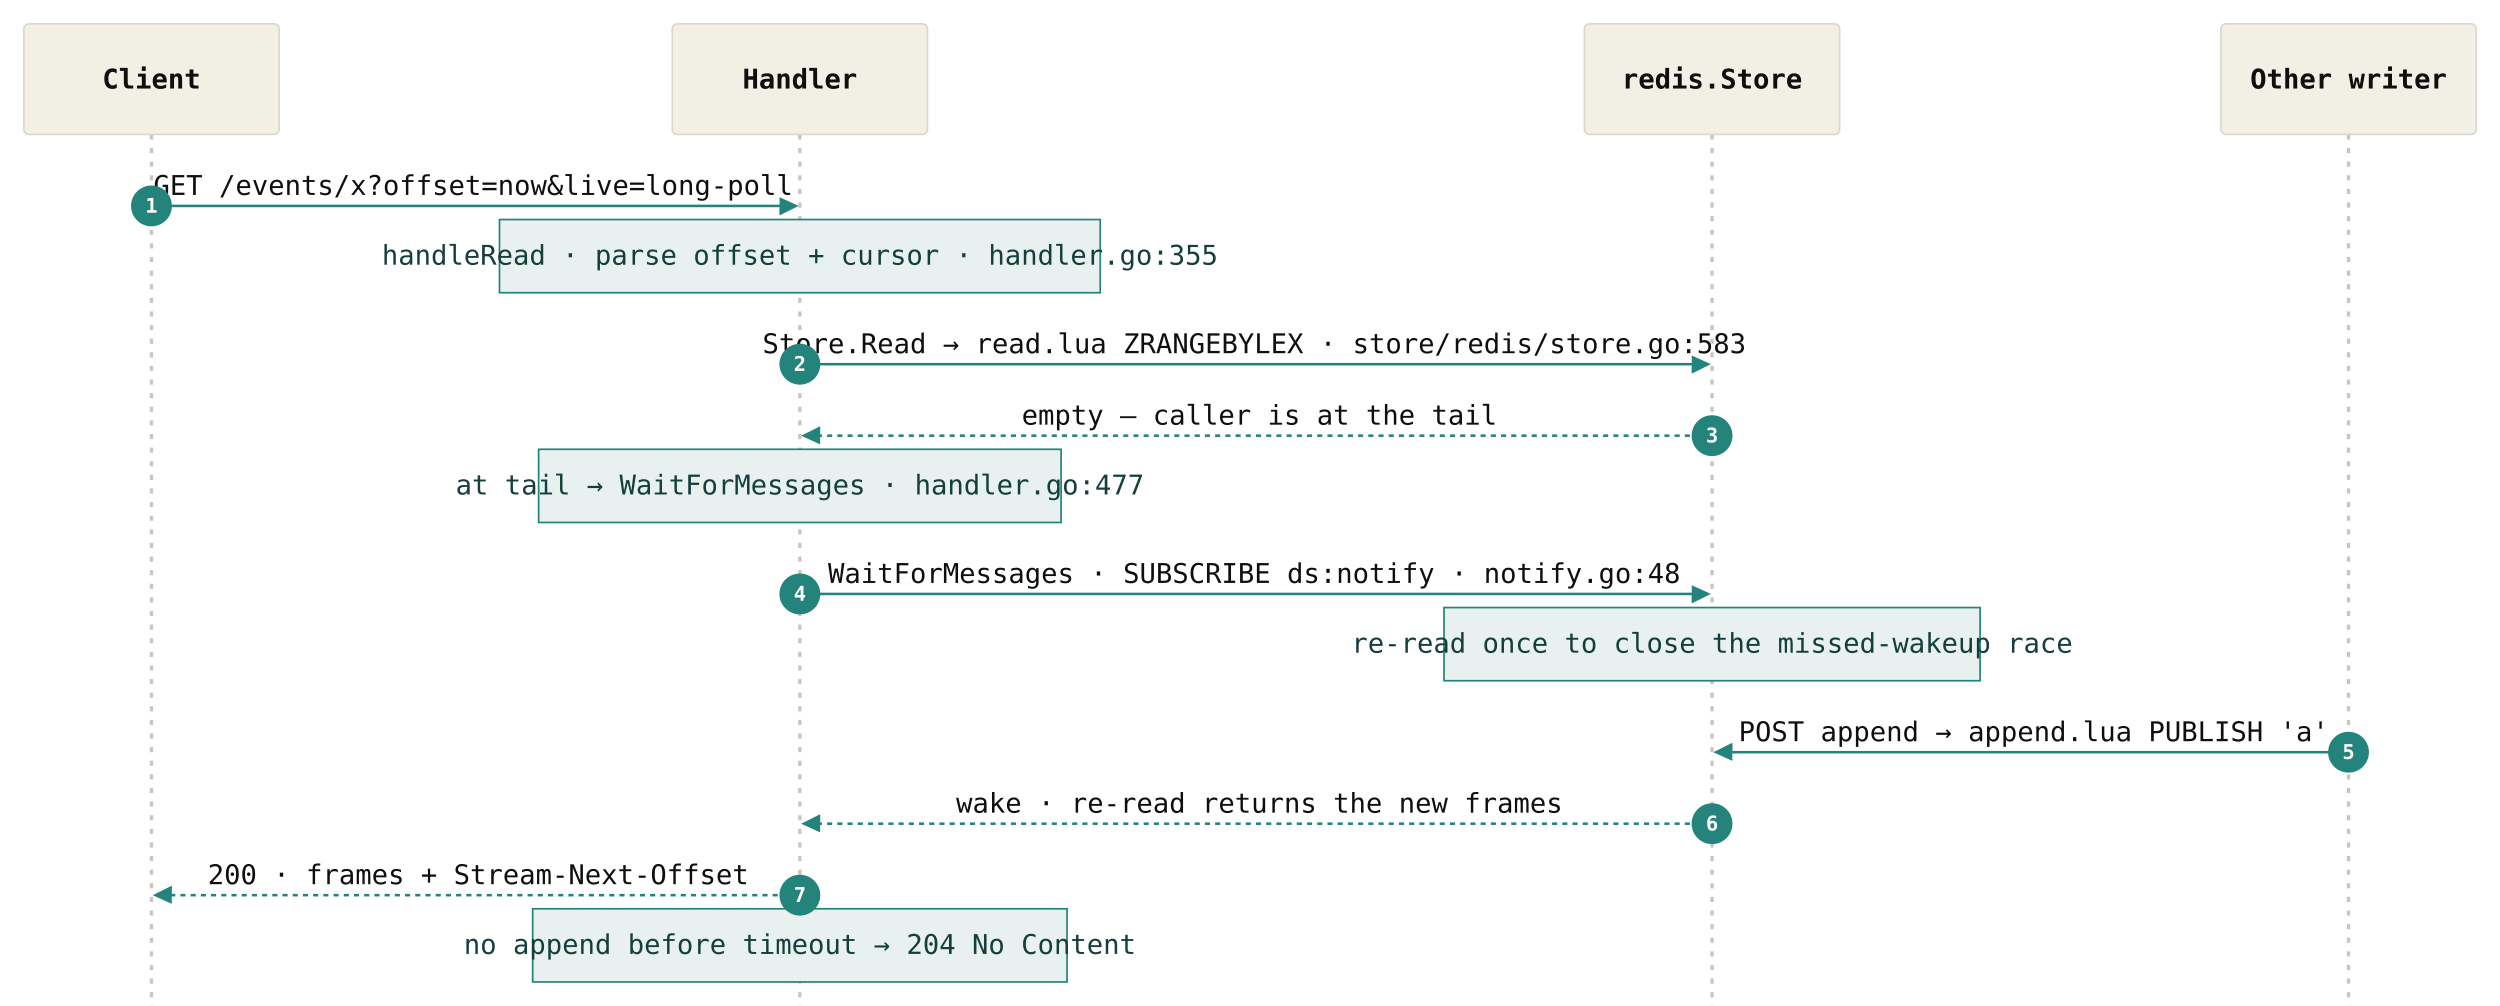
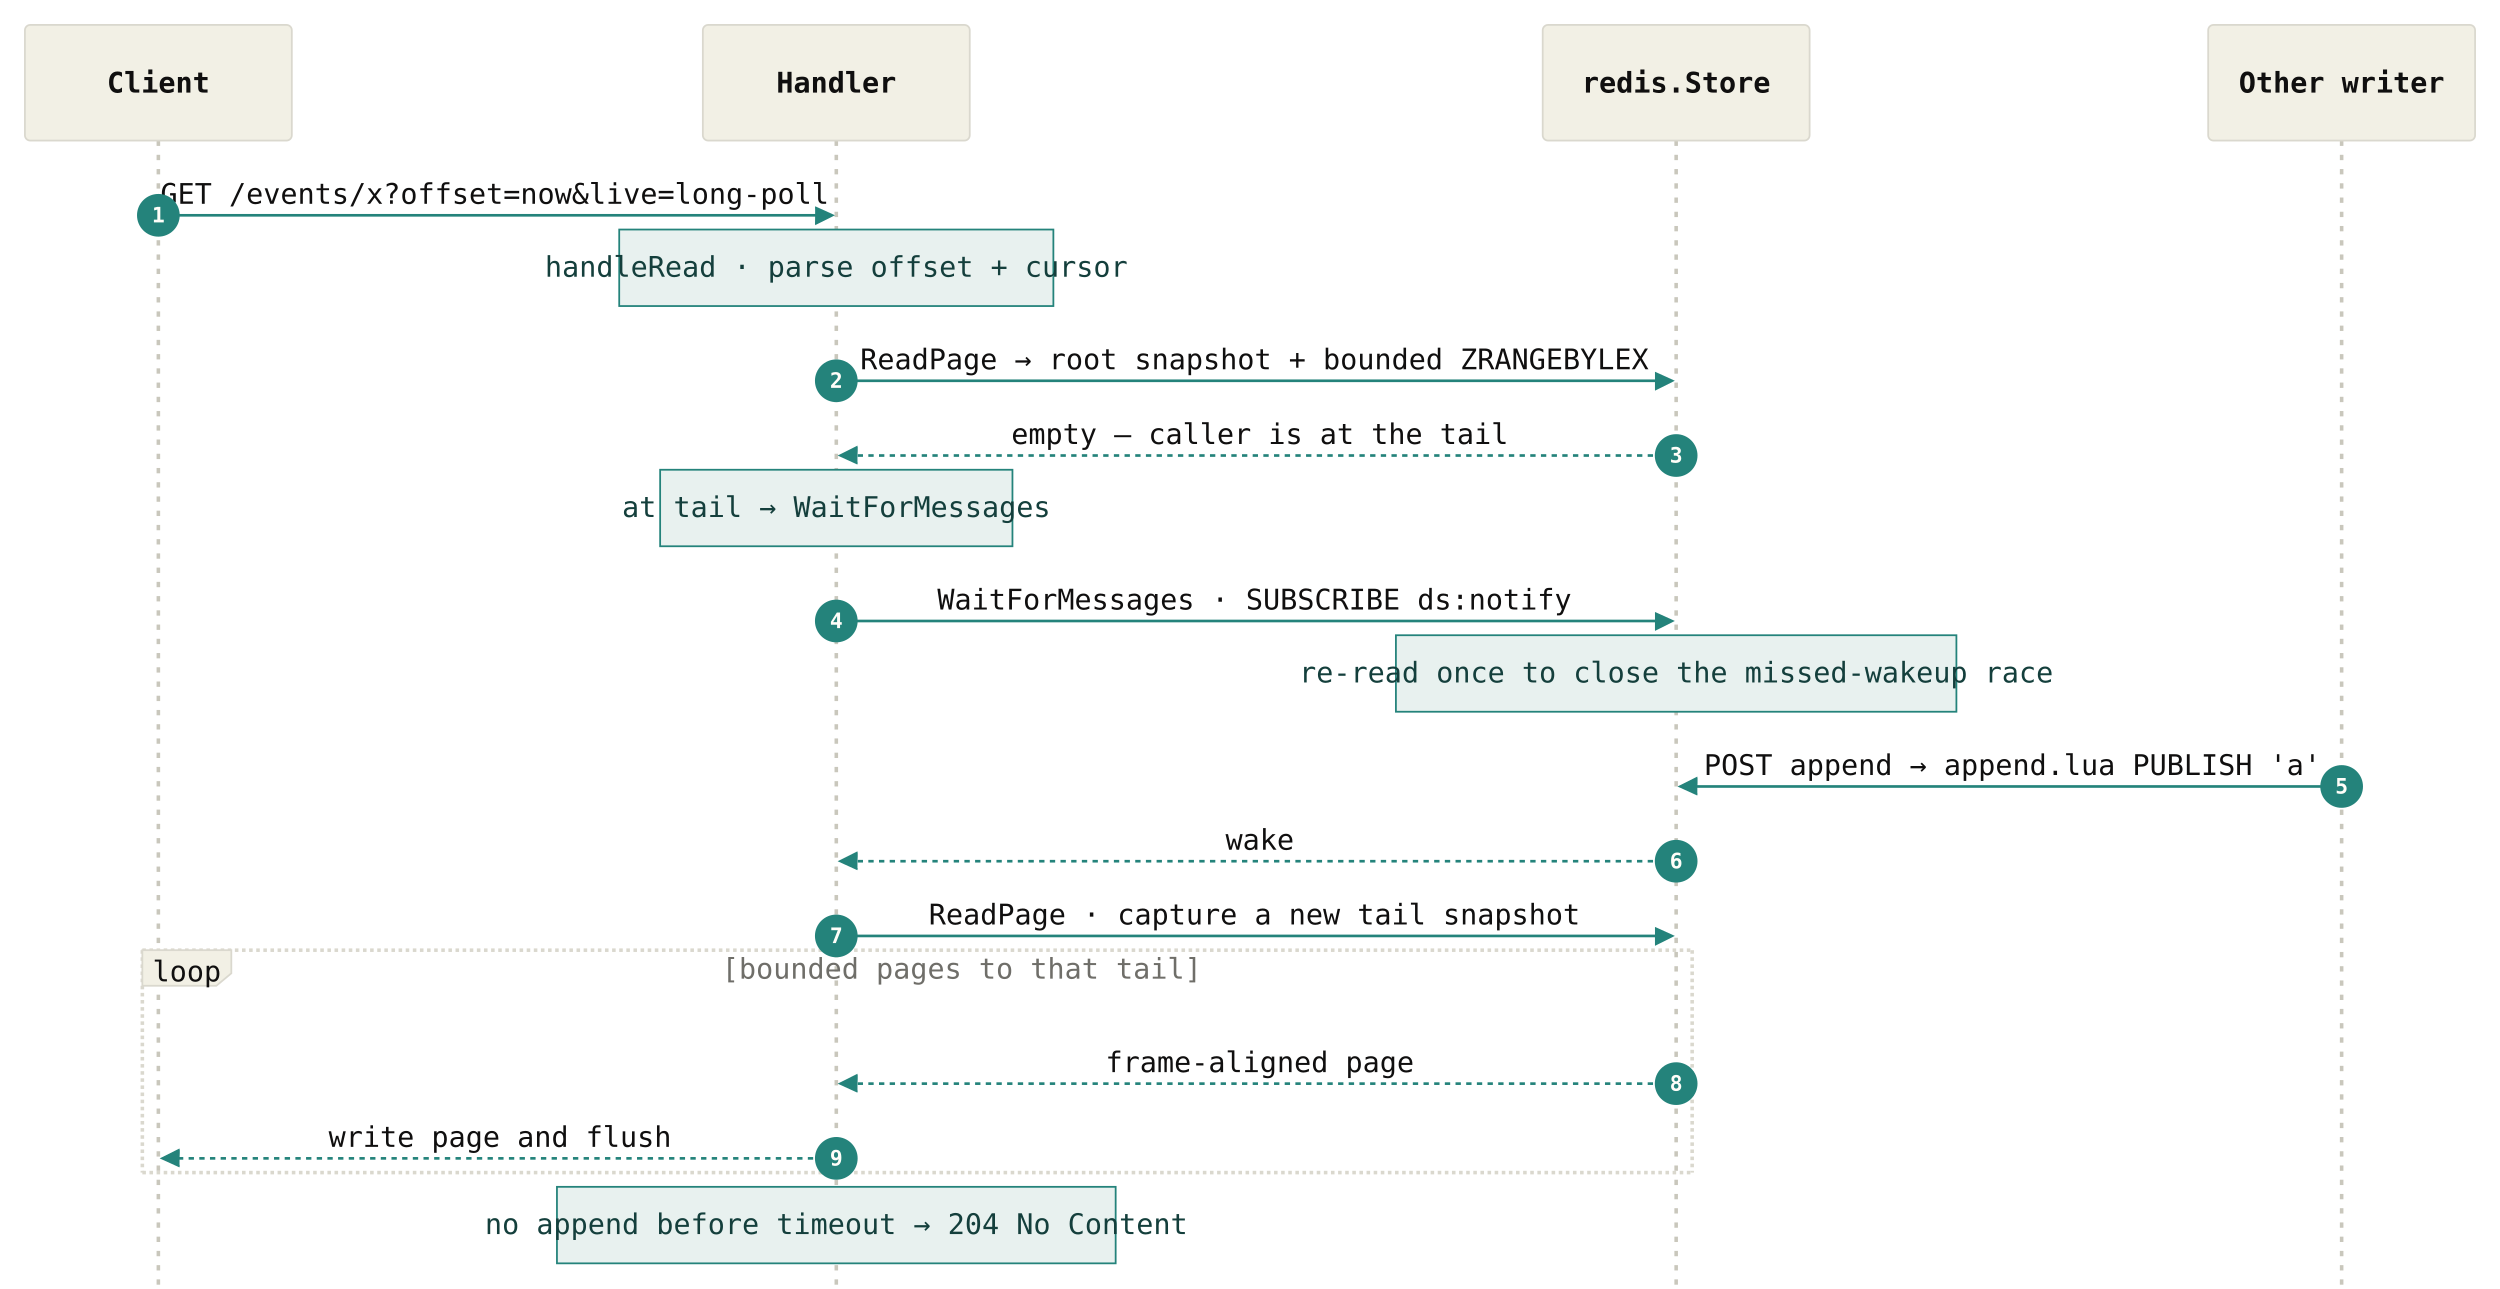
- <svg xmlns="http://www.w3.org/2000/svg" id="my-svg" width="100%" style="max-width: 1469px; background-color: transparent;" viewBox="-14 -14 1469 591" role="graphics-document document" aria-roledescription="sequence">
+ <svg xmlns="http://www.w3.org/2000/svg" id="my-svg" width="100%" style="max-width: 1405px; background-color: transparent;" viewBox="-14 -14 1405 724" role="graphics-document document" aria-roledescription="sequence">
  <g>
-     <line id="actor3" x1="1366" y1="65" x2="1366" y2="2000" class="actor-line 200" stroke-width="0.5px" stroke="#999" name="P" data-et="life-line" data-id="P" />
+     <line id="actor3" x1="1302" y1="65" x2="1302" y2="2000" class="actor-line 200" stroke-width="0.5px" stroke="#999" name="P" data-et="life-line" data-id="P" />
    <g id="root-3" data-et="participant" data-type="participant" data-id="P">
-       <rect x="1291" y="0" fill="#eaeaea" stroke="#666" width="150" height="65" name="P" rx="3" ry="3" class="actor actor-top" />
-       <text x="1366" y="32.5" dominant-baseline="central" alignment-baseline="central" class="actor actor-box" style="text-anchor: middle; font-size: 16px; font-weight: 700;">
-         <tspan x="1366" dy="0">Other writer</tspan>
+       <rect x="1227" y="0" fill="#eaeaea" stroke="#666" width="150" height="65" name="P" rx="3" ry="3" class="actor actor-top" />
+       <text x="1302" y="32.5" dominant-baseline="central" alignment-baseline="central" class="actor actor-box" style="text-anchor: middle; font-size: 16px; font-weight: 700;">
+         <tspan x="1302" dy="0">Other writer</tspan>
      </text>
    </g>
  </g>
  <g>
-     <line id="actor2" x1="992" y1="65" x2="992" y2="2000" class="actor-line 200" stroke-width="0.5px" stroke="#999" name="S" data-et="life-line" data-id="S" />
+     <line id="actor2" x1="928" y1="65" x2="928" y2="2000" class="actor-line 200" stroke-width="0.5px" stroke="#999" name="S" data-et="life-line" data-id="S" />
    <g id="root-2" data-et="participant" data-type="participant" data-id="S">
-       <rect x="917" y="0" fill="#eaeaea" stroke="#666" width="150" height="65" name="S" rx="3" ry="3" class="actor actor-top" />
-       <text x="992" y="32.5" dominant-baseline="central" alignment-baseline="central" class="actor actor-box" style="text-anchor: middle; font-size: 16px; font-weight: 700;">
-         <tspan x="992" dy="0">redis.Store</tspan>
+       <rect x="853" y="0" fill="#eaeaea" stroke="#666" width="150" height="65" name="S" rx="3" ry="3" class="actor actor-top" />
+       <text x="928" y="32.5" dominant-baseline="central" alignment-baseline="central" class="actor actor-box" style="text-anchor: middle; font-size: 16px; font-weight: 700;">
+         <tspan x="928" dy="0">redis.Store</tspan>
      </text>
    </g>
  </g>
  <g>
    <line id="actor1" x1="456" y1="65" x2="456" y2="2000" class="actor-line 200" stroke-width="0.5px" stroke="#999" name="H" data-et="life-line" data-id="H" />
    <g id="root-1" data-et="participant" data-type="participant" data-id="H">
      <rect x="381" y="0" fill="#eaeaea" stroke="#666" width="150" height="65" name="H" rx="3" ry="3" class="actor actor-top" />
      <text x="456" y="32.5" dominant-baseline="central" alignment-baseline="central" class="actor actor-box" style="text-anchor: middle; font-size: 16px; font-weight: 700;">
        <tspan x="456" dy="0">Handler</tspan>
      </text>
    </g>
  </g>
  <g>
    <line id="actor0" x1="75" y1="65" x2="75" y2="2000" class="actor-line 200" stroke-width="0.5px" stroke="#999" name="C" data-et="life-line" data-id="C" />
    <g id="root-0" data-et="participant" data-type="participant" data-id="C">
      <rect x="0" y="0" fill="#eaeaea" stroke="#666" width="150" height="65" name="C" rx="3" ry="3" class="actor actor-top" />
      <text x="75" y="32.5" dominant-baseline="central" alignment-baseline="central" class="actor actor-box" style="text-anchor: middle; font-size: 16px; font-weight: 700;">
        <tspan x="75" dy="0">Client</tspan>
      </text>
    </g>
  </g>
  <style>#my-svg{font-family:JetBrains Mono,ui-monospace,Menlo,monospace;font-size:13px;fill:#100F0F;}@keyframes edge-animation-frame{from{stroke-dashoffset:0;}}@keyframes dash{to{stroke-dashoffset:0;}}#my-svg .edge-animation-slow{stroke-dasharray:9,5!important;stroke-dashoffset:900;animation:dash 50s linear infinite;stroke-linecap:round;}#my-svg .edge-animation-fast{stroke-dasharray:9,5!important;stroke-dashoffset:900;animation:dash 20s linear infinite;stroke-linecap:round;}#my-svg .error-icon{fill:hsl(230.769, 33.333%, 97.353%);}#my-svg .error-text{fill:rgb(9, 8.308, 4.5);stroke:rgb(9, 8.308, 4.5);}#my-svg .edge-thickness-normal{stroke-width:1px;}#my-svg .edge-thickness-thick{stroke-width:3.5px;}#my-svg .edge-pattern-solid{stroke-dasharray:0;}#my-svg .edge-thickness-invisible{stroke-width:0;fill:none;}#my-svg .edge-pattern-dashed{stroke-dasharray:3;}#my-svg .edge-pattern-dotted{stroke-dasharray:2;}#my-svg .marker{fill:#24837B;stroke:#24837B;}#my-svg .marker.cross{stroke:#24837B;}#my-svg svg{font-family:JetBrains Mono,ui-monospace,Menlo,monospace;font-size:13px;}#my-svg p{margin:0;}#my-svg .actor{stroke:#DAD8CE;fill:#F2F0E5;stroke-width:1;}#my-svg rect.actor.outer-path[data-look="neo"]{filter:drop-shadow( 1px 2px 2px rgba(185,185,185,1));}#my-svg rect.note[data-look="neo"]{stroke:#24837B;fill:#E8F1EF;filter:drop-shadow( 1px 2px 2px rgba(185,185,185,1));}#my-svg text.actor&gt;tspan{fill:#100F0F;stroke:none;}#my-svg .actor-line{stroke:#C9C7BC;}#my-svg .innerArc{stroke-width:1.5;stroke-dasharray:none;}#my-svg .messageLine0{stroke-width:1.5;stroke-dasharray:none;stroke:#24837B;}#my-svg .messageLine1{stroke-width:1.5;stroke-dasharray:2,2;stroke:#24837B;}#my-svg [id$="-arrowhead"] path{fill:#24837B;stroke:#24837B;}#my-svg .sequenceNumber{fill:#FFFEF9;}#my-svg [id$="-sequencenumber"]{fill:#24837B;}#my-svg [id$="-crosshead"] path{fill:#24837B;stroke:#24837B;}#my-svg .messageText{fill:#100F0F;stroke:none;}#my-svg .labelBox{stroke:#DAD8CE;fill:#F2F0E5;filter:none;}#my-svg .labelText,#my-svg .labelText&gt;tspan{fill:#100F0F;stroke:none;}#my-svg .loopText,#my-svg .loopText&gt;tspan{fill:#6F6E69;stroke:none;}#my-svg .sectionTitle,#my-svg .sectionTitle&gt;tspan{fill:#6F6E69;stroke:none;}#my-svg .loopLine{stroke-width:2px;stroke-dasharray:2,2;stroke:#DAD8CE;fill:#DAD8CE;}#my-svg .note{stroke:#24837B;fill:#E8F1EF;}#my-svg .noteText,#my-svg .noteText&gt;tspan{fill:#143F3C;stroke:none;font-weight:normal;}#my-svg .activation0{fill:#E8F1EF;stroke:#24837B;}#my-svg .activation1{fill:#E8F1EF;stroke:#24837B;}#my-svg .activation2{fill:#E8F1EF;stroke:#24837B;}#my-svg .actorPopupMenu{position:absolute;}#my-svg .actorPopupMenuPanel{position:absolute;fill:#F2F0E5;box-shadow:0px 8px 16px 0px rgba(0,0,0,0.2);filter:drop-shadow(3px 5px 2px rgb(0 0 0 / 0.4));}#my-svg .actor-man circle,#my-svg line{fill:#F2F0E5;stroke-width:2px;}#my-svg g rect.rect{filter:drop-shadow( 1px 2px 2px rgba(185,185,185,1));stroke:#DAD8CE;}#my-svg .node .neo-node{stroke:#DAD8CE;}#my-svg [data-look="neo"].node rect,#my-svg [data-look="neo"].cluster rect,#my-svg [data-look="neo"].node polygon{stroke:url(#my-svg-gradient);filter:drop-shadow( 1px 2px 2px rgba(185,185,185,1));}#my-svg [data-look="neo"].node path{stroke:url(#my-svg-gradient);stroke-width:1px;}#my-svg [data-look="neo"].node .outer-path{filter:drop-shadow( 1px 2px 2px rgba(185,185,185,1));}#my-svg [data-look="neo"].node .neo-line path{stroke:#DAD8CE;filter:none;}#my-svg [data-look="neo"].node circle{stroke:url(#my-svg-gradient);filter:drop-shadow( 1px 2px 2px rgba(185,185,185,1));}#my-svg [data-look="neo"].node circle .state-start{fill:#000000;}#my-svg [data-look="neo"].icon-shape .icon{fill:url(#my-svg-gradient);filter:drop-shadow( 1px 2px 2px rgba(185,185,185,1));}#my-svg [data-look="neo"].icon-shape .icon-neo path{stroke:url(#my-svg-gradient);filter:drop-shadow( 1px 2px 2px rgba(185,185,185,1));}#my-svg :root{--mermaid-font-family:"trebuchet ms",verdana,arial,sans-serif;}</style>
  <g />
  <defs>
    <symbol id="my-svg-computer" width="24" height="24">
      <path transform="scale(.5)" d="M2 2v13h20v-13h-20zm18 11h-16v-9h16v9zm-10.228 6l.466-1h3.524l.467 1h-4.457zm14.228 3h-24l2-6h2.104l-1.33 4h18.45l-1.297-4h2.073l2 6zm-5-10h-14v-7h14v7z" />
    </symbol>
  </defs>
  <defs>
    <symbol id="my-svg-database" fill-rule="evenodd" clip-rule="evenodd">
      <path transform="scale(.5)" d="M12.258.001l.256.004.255.005.253.008.251.01.249.012.247.015.246.016.242.019.241.02.239.023.236.024.233.027.231.028.229.031.225.032.223.034.22.036.217.038.214.04.211.041.208.043.205.045.201.046.198.048.194.05.191.051.187.053.183.054.18.056.175.057.172.059.168.06.163.061.16.063.155.064.15.066.074.033.073.033.071.034.07.034.069.035.068.035.067.035.066.035.064.036.064.036.062.036.06.036.06.037.058.037.058.037.055.038.055.038.053.038.052.038.051.039.05.039.048.039.047.039.045.04.044.04.043.04.041.04.04.041.039.041.037.041.036.041.034.041.033.042.032.042.03.042.029.042.027.042.026.043.024.043.023.043.021.043.02.043.018.044.017.043.015.044.013.044.012.044.011.045.009.044.007.045.006.045.004.045.002.045.001.045v17l-.001.045-.002.045-.004.045-.006.045-.007.045-.009.044-.011.045-.012.044-.013.044-.015.044-.017.043-.018.044-.02.043-.021.043-.023.043-.024.043-.026.043-.027.042-.029.042-.03.042-.032.042-.033.042-.034.041-.036.041-.037.041-.039.041-.04.041-.041.04-.043.04-.044.04-.045.04-.047.039-.048.039-.05.039-.051.039-.052.038-.053.038-.055.038-.055.038-.058.037-.058.037-.06.037-.06.036-.062.036-.064.036-.064.036-.066.035-.067.035-.068.035-.069.035-.07.034-.071.034-.073.033-.074.033-.15.066-.155.064-.16.063-.163.061-.168.06-.172.059-.175.057-.18.056-.183.054-.187.053-.191.051-.194.05-.198.048-.201.046-.205.045-.208.043-.211.041-.214.04-.217.038-.22.036-.223.034-.225.032-.229.031-.231.028-.233.027-.236.024-.239.023-.241.02-.242.019-.246.016-.247.015-.249.012-.251.01-.253.008-.255.005-.256.004-.258.001-.258-.001-.256-.004-.255-.005-.253-.008-.251-.01-.249-.012-.247-.015-.245-.016-.243-.019-.241-.02-.238-.023-.236-.024-.234-.027-.231-.028-.228-.031-.226-.032-.223-.034-.22-.036-.217-.038-.214-.04-.211-.041-.208-.043-.204-.045-.201-.046-.198-.048-.195-.05-.19-.051-.187-.053-.184-.054-.179-.056-.176-.057-.172-.059-.167-.06-.164-.061-.159-.063-.155-.064-.151-.066-.074-.033-.072-.033-.072-.034-.07-.034-.069-.035-.068-.035-.067-.035-.066-.035-.064-.036-.063-.036-.062-.036-.061-.036-.06-.037-.058-.037-.057-.037-.056-.038-.055-.038-.053-.038-.052-.038-.051-.039-.049-.039-.049-.039-.046-.039-.046-.04-.044-.04-.043-.04-.041-.04-.04-.041-.039-.041-.037-.041-.036-.041-.034-.041-.033-.042-.032-.042-.03-.042-.029-.042-.027-.042-.026-.043-.024-.043-.023-.043-.021-.043-.02-.043-.018-.044-.017-.043-.015-.044-.013-.044-.012-.044-.011-.045-.009-.044-.007-.045-.006-.045-.004-.045-.002-.045-.001-.045v-17l.001-.045.002-.045.004-.045.006-.045.007-.045.009-.044.011-.045.012-.044.013-.044.015-.044.017-.043.018-.044.02-.043.021-.043.023-.043.024-.043.026-.043.027-.042.029-.042.03-.042.032-.042.033-.042.034-.041.036-.041.037-.041.039-.041.04-.041.041-.04.043-.04.044-.04.046-.04.046-.039.049-.039.049-.039.051-.039.052-.038.053-.038.055-.038.056-.038.057-.037.058-.037.06-.037.061-.036.062-.036.063-.036.064-.036.066-.035.067-.035.068-.035.069-.035.07-.034.072-.034.072-.033.074-.033.151-.066.155-.064.159-.063.164-.061.167-.06.172-.059.176-.057.179-.056.184-.054.187-.053.19-.051.195-.05.198-.048.201-.046.204-.045.208-.043.211-.041.214-.04.217-.038.22-.036.223-.034.226-.032.228-.031.231-.028.234-.027.236-.024.238-.023.241-.02.243-.019.245-.016.247-.015.249-.012.251-.01.253-.008.255-.005.256-.004.258-.001.258.001zm-9.258 20.499v.01l.001.021.003.021.004.022.005.021.006.022.007.022.009.023.01.022.011.023.012.023.013.023.015.023.016.024.017.023.018.024.019.024.021.024.022.025.023.024.024.025.052.049.056.05.061.051.066.051.07.051.075.051.079.052.084.052.088.052.092.052.097.052.102.051.105.052.11.052.114.051.119.051.123.051.127.05.131.05.135.05.139.048.144.049.147.047.152.047.155.047.16.045.163.045.167.043.171.043.176.041.178.041.183.039.187.039.19.037.194.035.197.035.202.033.204.031.209.03.212.029.216.027.219.025.222.024.226.021.23.02.233.018.236.016.24.015.243.012.246.01.249.008.253.005.256.004.259.001.26-.001.257-.004.254-.005.25-.008.247-.011.244-.012.241-.014.237-.016.233-.018.231-.021.226-.021.224-.024.22-.026.216-.027.212-.028.21-.031.205-.031.202-.034.198-.034.194-.036.191-.037.187-.039.183-.04.179-.04.175-.042.172-.043.168-.044.163-.045.16-.046.155-.046.152-.047.148-.048.143-.049.139-.049.136-.05.131-.05.126-.05.123-.051.118-.052.114-.051.11-.052.106-.052.101-.052.096-.052.092-.052.088-.053.083-.051.079-.052.074-.052.07-.051.065-.051.06-.051.056-.05.051-.05.023-.024.023-.025.021-.024.02-.024.019-.024.018-.024.017-.024.015-.023.014-.024.013-.023.012-.023.01-.023.01-.022.008-.022.006-.022.006-.022.004-.022.004-.021.001-.021.001-.021v-4.127l-.077.055-.08.053-.083.054-.085.053-.087.052-.09.052-.093.051-.095.05-.097.05-.1.049-.102.049-.105.048-.106.047-.109.047-.111.046-.114.045-.115.045-.118.044-.12.043-.122.042-.124.042-.126.041-.128.04-.13.04-.132.038-.134.038-.135.037-.138.037-.139.035-.142.035-.143.034-.144.033-.147.032-.148.031-.15.03-.151.03-.153.029-.154.027-.156.027-.158.026-.159.025-.161.024-.162.023-.163.022-.165.021-.166.02-.167.019-.169.018-.169.017-.171.016-.173.015-.173.014-.175.013-.175.012-.177.011-.178.01-.179.008-.179.008-.181.006-.182.005-.182.004-.184.003-.184.002h-.37l-.184-.002-.184-.003-.182-.004-.182-.005-.181-.006-.179-.008-.179-.008-.178-.01-.176-.011-.176-.012-.175-.013-.173-.014-.172-.015-.171-.016-.17-.017-.169-.018-.167-.019-.166-.02-.165-.021-.163-.022-.162-.023-.161-.024-.159-.025-.157-.026-.156-.027-.155-.027-.153-.029-.151-.03-.15-.03-.148-.031-.146-.032-.145-.033-.143-.034-.141-.035-.14-.035-.137-.037-.136-.037-.134-.038-.132-.038-.13-.04-.128-.04-.126-.041-.124-.042-.122-.042-.12-.044-.117-.043-.116-.045-.113-.045-.112-.046-.109-.047-.106-.047-.105-.048-.102-.049-.1-.049-.097-.05-.095-.05-.093-.052-.09-.051-.087-.052-.085-.053-.083-.054-.08-.054-.077-.054v4.127zm0-5.654v.011l.001.021.003.021.004.021.005.022.006.022.007.022.009.022.01.022.011.023.012.023.013.023.015.024.016.023.017.024.018.024.019.024.021.024.022.024.023.025.024.024.052.05.056.05.061.05.066.051.07.051.075.052.079.051.084.052.088.052.092.052.097.052.102.052.105.052.11.051.114.051.119.052.123.05.127.051.131.05.135.049.139.049.144.048.147.048.152.047.155.046.16.045.163.045.167.044.171.042.176.042.178.04.183.04.187.038.19.037.194.036.197.034.202.033.204.032.209.03.212.028.216.027.219.025.222.024.226.022.23.02.233.018.236.016.24.014.243.012.246.01.249.008.253.006.256.003.259.001.26-.001.257-.003.254-.006.25-.008.247-.01.244-.012.241-.015.237-.016.233-.018.231-.02.226-.022.224-.024.22-.025.216-.027.212-.029.21-.03.205-.032.202-.033.198-.035.194-.036.191-.037.187-.039.183-.039.179-.041.175-.042.172-.043.168-.044.163-.045.16-.045.155-.047.152-.047.148-.048.143-.048.139-.05.136-.049.131-.05.126-.051.123-.051.118-.051.114-.052.11-.052.106-.052.101-.052.096-.052.092-.052.088-.052.083-.052.079-.052.074-.051.07-.052.065-.051.06-.05.056-.051.051-.049.023-.025.023-.024.021-.025.02-.024.019-.024.018-.024.017-.024.015-.023.014-.023.013-.024.012-.022.01-.023.01-.023.008-.022.006-.022.006-.022.004-.021.004-.022.001-.021.001-.021v-4.139l-.077.054-.08.054-.083.054-.085.052-.087.053-.09.051-.093.051-.095.051-.097.05-.1.049-.102.049-.105.048-.106.047-.109.047-.111.046-.114.045-.115.044-.118.044-.12.044-.122.042-.124.042-.126.041-.128.04-.13.039-.132.039-.134.038-.135.037-.138.036-.139.036-.142.035-.143.033-.144.033-.147.033-.148.031-.15.03-.151.03-.153.028-.154.028-.156.027-.158.026-.159.025-.161.024-.162.023-.163.022-.165.021-.166.02-.167.019-.169.018-.169.017-.171.016-.173.015-.173.014-.175.013-.175.012-.177.011-.178.009-.179.009-.179.007-.181.007-.182.005-.182.004-.184.003-.184.002h-.37l-.184-.002-.184-.003-.182-.004-.182-.005-.181-.007-.179-.007-.179-.009-.178-.009-.176-.011-.176-.012-.175-.013-.173-.014-.172-.015-.171-.016-.17-.017-.169-.018-.167-.019-.166-.02-.165-.021-.163-.022-.162-.023-.161-.024-.159-.025-.157-.026-.156-.027-.155-.028-.153-.028-.151-.03-.15-.03-.148-.031-.146-.033-.145-.033-.143-.033-.141-.035-.14-.036-.137-.036-.136-.037-.134-.038-.132-.039-.13-.039-.128-.04-.126-.041-.124-.042-.122-.043-.12-.043-.117-.044-.116-.044-.113-.046-.112-.046-.109-.046-.106-.047-.105-.048-.102-.049-.1-.049-.097-.05-.095-.051-.093-.051-.09-.051-.087-.053-.085-.052-.083-.054-.08-.054-.077-.054v4.139zm0-5.666v.011l.001.02.003.022.004.021.005.022.006.021.007.022.009.023.01.022.011.023.012.023.013.023.015.023.016.024.017.024.018.023.019.024.021.025.022.024.023.024.024.025.052.05.056.05.061.05.066.051.07.051.075.052.079.051.084.052.088.052.092.052.097.052.102.052.105.051.11.052.114.051.119.051.123.051.127.05.131.05.135.05.139.049.144.048.147.048.152.047.155.046.16.045.163.045.167.043.171.043.176.042.178.04.183.04.187.038.19.037.194.036.197.034.202.033.204.032.209.03.212.028.216.027.219.025.222.024.226.021.23.02.233.018.236.017.24.014.243.012.246.01.249.008.253.006.256.003.259.001.26-.001.257-.003.254-.006.25-.008.247-.01.244-.013.241-.014.237-.016.233-.018.231-.02.226-.022.224-.024.22-.025.216-.027.212-.029.21-.03.205-.032.202-.033.198-.035.194-.036.191-.037.187-.039.183-.039.179-.041.175-.042.172-.043.168-.044.163-.045.16-.045.155-.047.152-.047.148-.048.143-.049.139-.049.136-.049.131-.051.126-.05.123-.051.118-.052.114-.051.11-.052.106-.052.101-.052.096-.052.092-.052.088-.052.083-.052.079-.052.074-.052.07-.051.065-.051.06-.051.056-.05.051-.049.023-.025.023-.025.021-.024.02-.024.019-.024.018-.024.017-.024.015-.023.014-.024.013-.023.012-.023.01-.022.01-.023.008-.022.006-.022.006-.022.004-.022.004-.021.001-.021.001-.021v-4.153l-.077.054-.08.054-.083.053-.085.053-.087.053-.09.051-.093.051-.095.051-.097.05-.1.049-.102.048-.105.048-.106.048-.109.046-.111.046-.114.046-.115.044-.118.044-.12.043-.122.043-.124.042-.126.041-.128.04-.13.039-.132.039-.134.038-.135.037-.138.036-.139.036-.142.034-.143.034-.144.033-.147.032-.148.032-.15.03-.151.03-.153.028-.154.028-.156.027-.158.026-.159.024-.161.024-.162.023-.163.023-.165.021-.166.02-.167.019-.169.018-.169.017-.171.016-.173.015-.173.014-.175.013-.175.012-.177.01-.178.01-.179.009-.179.007-.181.006-.182.006-.182.004-.184.003-.184.001-.185.001-.185-.001-.184-.001-.184-.003-.182-.004-.182-.006-.181-.006-.179-.007-.179-.009-.178-.01-.176-.01-.176-.012-.175-.013-.173-.014-.172-.015-.171-.016-.17-.017-.169-.018-.167-.019-.166-.02-.165-.021-.163-.023-.162-.023-.161-.024-.159-.024-.157-.026-.156-.027-.155-.028-.153-.028-.151-.03-.15-.03-.148-.032-.146-.032-.145-.033-.143-.034-.141-.034-.14-.036-.137-.036-.136-.037-.134-.038-.132-.039-.13-.039-.128-.041-.126-.041-.124-.041-.122-.043-.12-.043-.117-.044-.116-.044-.113-.046-.112-.046-.109-.046-.106-.048-.105-.048-.102-.048-.1-.05-.097-.049-.095-.051-.093-.051-.09-.052-.087-.052-.085-.053-.083-.053-.08-.054-.077-.054v4.153zm8.74-8.179l-.257.004-.254.005-.25.008-.247.011-.244.012-.241.014-.237.016-.233.018-.231.021-.226.022-.224.023-.22.026-.216.027-.212.028-.21.031-.205.032-.202.033-.198.034-.194.036-.191.038-.187.038-.183.04-.179.041-.175.042-.172.043-.168.043-.163.045-.16.046-.155.046-.152.048-.148.048-.143.048-.139.049-.136.05-.131.05-.126.051-.123.051-.118.051-.114.052-.11.052-.106.052-.101.052-.096.052-.092.052-.088.052-.083.052-.079.052-.074.051-.07.052-.065.051-.06.05-.056.05-.051.05-.023.025-.023.024-.021.024-.02.025-.019.024-.018.024-.017.023-.015.024-.014.023-.013.023-.012.023-.01.023-.01.022-.008.022-.006.023-.006.021-.004.022-.004.021-.001.021-.001.021.001.021.001.021.004.021.004.022.006.021.006.023.008.022.01.022.01.023.012.023.013.023.014.023.015.024.017.023.018.024.019.024.02.025.021.024.023.024.023.025.051.05.056.05.06.05.065.051.07.052.074.051.079.052.083.052.088.052.092.052.096.052.101.052.106.052.11.052.114.052.118.051.123.051.126.051.131.05.136.05.139.049.143.048.148.048.152.048.155.046.16.046.163.045.168.043.172.043.175.042.179.041.183.04.187.038.191.038.194.036.198.034.202.033.205.032.21.031.212.028.216.027.22.026.224.023.226.022.231.021.233.018.237.016.241.014.244.012.247.011.25.008.254.005.257.004.26.001.26-.001.257-.004.254-.005.25-.008.247-.011.244-.012.241-.014.237-.016.233-.018.231-.021.226-.022.224-.023.22-.026.216-.027.212-.028.21-.031.205-.032.202-.033.198-.034.194-.036.191-.038.187-.038.183-.04.179-.041.175-.042.172-.043.168-.043.163-.045.16-.046.155-.046.152-.048.148-.048.143-.048.139-.049.136-.05.131-.05.126-.051.123-.051.118-.051.114-.052.11-.052.106-.052.101-.052.096-.052.092-.052.088-.052.083-.052.079-.052.074-.051.07-.052.065-.051.06-.05.056-.05.051-.05.023-.025.023-.024.021-.024.02-.025.019-.024.018-.024.017-.023.015-.024.014-.023.013-.023.012-.023.01-.023.01-.022.008-.022.006-.023.006-.021.004-.022.004-.021.001-.021.001-.021-.001-.021-.001-.021-.004-.021-.004-.022-.006-.021-.006-.023-.008-.022-.01-.022-.01-.023-.012-.023-.013-.023-.014-.023-.015-.024-.017-.023-.018-.024-.019-.024-.02-.025-.021-.024-.023-.024-.023-.025-.051-.05-.056-.05-.06-.05-.065-.051-.07-.052-.074-.051-.079-.052-.083-.052-.088-.052-.092-.052-.096-.052-.101-.052-.106-.052-.11-.052-.114-.052-.118-.051-.123-.051-.126-.051-.131-.05-.136-.05-.139-.049-.143-.048-.148-.048-.152-.048-.155-.046-.16-.046-.163-.045-.168-.043-.172-.043-.175-.042-.179-.041-.183-.04-.187-.038-.191-.038-.194-.036-.198-.034-.202-.033-.205-.032-.21-.031-.212-.028-.216-.027-.22-.026-.224-.023-.226-.022-.231-.021-.233-.018-.237-.016-.241-.014-.244-.012-.247-.011-.25-.008-.254-.005-.257-.004-.26-.001-.26.001z" />
    </symbol>
  </defs>
  <defs>
    <symbol id="my-svg-clock" width="24" height="24">
      <path transform="scale(.5)" d="M12 2c5.514 0 10 4.486 10 10s-4.486 10-10 10-10-4.486-10-10 4.486-10 10-10zm0-2c-6.627 0-12 5.373-12 12s5.373 12 12 12 12-5.373 12-12-5.373-12-12-12zm5.848 12.459c.202.038.202.333.001.372-1.907.361-6.045 1.111-6.547 1.111-.719 0-1.301-.582-1.301-1.301 0-.512.77-5.447 1.125-7.445.034-.192.312-.181.343.014l.985 6.238 5.394 1.011z" />
    </symbol>
  </defs>
  <defs>
    <marker id="my-svg-arrowhead" refX="7.9" refY="5" markerUnits="userSpaceOnUse" markerWidth="12" markerHeight="12" orient="auto-start-reverse">
      <path d="M -1 0 L 10 5 L 0 10 z" />
    </marker>
  </defs>
  <defs>
    <marker id="my-svg-crosshead" markerWidth="15" markerHeight="8" orient="auto" refX="4" refY="4.5">
      <path fill="none" stroke="#000000" stroke-width="1pt" d="M 1,2 L 6,7 M 6,2 L 1,7" style="stroke-dasharray: 0, 0;" />
    </marker>
  </defs>
  <defs>
    <marker id="my-svg-filled-head" refX="15.5" refY="7" markerWidth="20" markerHeight="28" orient="auto">
      <path d="M 18,7 L9,13 L14,7 L9,1 Z" />
    </marker>
  </defs>
  <defs>
    <marker id="my-svg-sequencenumber" refX="15" refY="15" markerWidth="60" markerHeight="40" orient="auto">
      <circle cx="15" cy="15" r="6" />
    </marker>
  </defs>
  <defs>
    <marker id="my-svg-solidTopArrowHead" refX="7.9" refY="7.25" markerUnits="userSpaceOnUse" markerWidth="12" markerHeight="12" orient="auto-start-reverse">
      <path d="M 0 0 L 10 8 L 0 8 z" />
    </marker>
  </defs>
  <defs>
    <marker id="my-svg-solidBottomArrowHead" refX="7.9" refY="0.75" markerUnits="userSpaceOnUse" markerWidth="12" markerHeight="12" orient="auto-start-reverse">
      <path d="M 0 0 L 10 0 L 0 8 z" />
    </marker>
  </defs>
  <defs>
    <marker id="my-svg-stickTopArrowHead" refX="7.5" refY="7" markerUnits="userSpaceOnUse" markerWidth="12" markerHeight="12" orient="auto-start-reverse">
      <path d="M 0 0 L 7 7" stroke="black" stroke-width="1.5" fill="none" />
    </marker>
  </defs>
  <defs>
    <marker id="my-svg-stickBottomArrowHead" refX="7.5" refY="0" markerUnits="userSpaceOnUse" markerWidth="12" markerHeight="12" orient="auto-start-reverse">
      <path d="M 0 7 L 7 0" stroke="black" stroke-width="1.5" fill="none" />
    </marker>
  </defs>
  <g data-et="note" data-id="i2">
-     <rect x="279.5" y="115" fill="#EDF2AE" stroke="#666" width="353" height="43" class="note" />
+     <rect x="334" y="115" fill="#EDF2AE" stroke="#666" width="244" height="43" class="note" />
    <text x="456" y="121" text-anchor="middle" dominant-baseline="middle" alignment-baseline="middle" class="noteText" dy="1em" style="font-size: 16px; font-weight: 400;">
-       <tspan x="456">handleRead · parse offset + cursor · handler.go:355</tspan>
+       <tspan x="456">handleRead · parse offset + cursor</tspan>
    </text>
  </g>
  <g data-et="note" data-id="i5">
-     <rect x="302.5" y="250" fill="#EDF2AE" stroke="#666" width="307" height="43" class="note" />
+     <rect x="357" y="250" fill="#EDF2AE" stroke="#666" width="198" height="43" class="note" />
    <text x="456" y="256" text-anchor="middle" dominant-baseline="middle" alignment-baseline="middle" class="noteText" dy="1em" style="font-size: 16px; font-weight: 400;">
-       <tspan x="456">at tail → WaitForMessages · handler.go:477</tspan>
+       <tspan x="456">at tail → WaitForMessages</tspan>
    </text>
  </g>
  <g data-et="note" data-id="i7">
-     <rect x="834.5" y="343" fill="#EDF2AE" stroke="#666" width="315" height="43" class="note" />
-     <text x="992" y="349" text-anchor="middle" dominant-baseline="middle" alignment-baseline="middle" class="noteText" dy="1em" style="font-size: 16px; font-weight: 400;">
-       <tspan x="992">re-read once to close the missed-wakeup race</tspan>
+     <rect x="770.5" y="343" fill="#EDF2AE" stroke="#666" width="315" height="43" class="note" />
+     <text x="928" y="349" text-anchor="middle" dominant-baseline="middle" alignment-baseline="middle" class="noteText" dy="1em" style="font-size: 16px; font-weight: 400;">
+       <tspan x="928">re-read once to close the missed-wakeup race</tspan>
    </text>
  </g>
-   <g data-et="note" data-id="i11">
-     <rect x="299" y="520" fill="#EDF2AE" stroke="#666" width="314" height="43" class="note" />
-     <text x="456" y="526" text-anchor="middle" dominant-baseline="middle" alignment-baseline="middle" class="noteText" dy="1em" style="font-size: 16px; font-weight: 400;">
+   <g data-et="control-structure" data-id="i14">
+     <line x1="66" y1="520" x2="937" y2="520" class="loopLine" />
+     <line x1="937" y1="520" x2="937" y2="645" class="loopLine" />
+     <line x1="66" y1="645" x2="937" y2="645" class="loopLine" />
+     <line x1="66" y1="520" x2="66" y2="645" class="loopLine" />
+     <polygon points="66,520 116,520 116,533 107.6,540 66,540" class="labelBox" />
+     <text x="91" y="533" text-anchor="middle" dominant-baseline="middle" alignment-baseline="middle" class="labelText" style="font-size: 16px; font-weight: 400;">loop</text>
+     <text x="526.5" y="536" text-anchor="middle" class="loopText" style="font-size: 16px; font-weight: 400;">
+       <tspan x="526.5">[bounded pages to that tail]</tspan>
+     </text>
+   </g>
+   <g data-et="note" data-id="i15">
+     <rect x="299" y="653" fill="#EDF2AE" stroke="#666" width="314" height="43" class="note" />
+     <text x="456" y="659" text-anchor="middle" dominant-baseline="middle" alignment-baseline="middle" class="noteText" dy="1em" style="font-size: 16px; font-weight: 400;">
      <tspan x="456">no append before timeout → 204 No Content</tspan>
    </text>
  </g>
  <text x="264" y="80" text-anchor="middle" dominant-baseline="middle" alignment-baseline="middle" class="messageText" dy="1em" style="font-size: 16px; font-weight: 400;">GET /events/x?offset=now&amp;live=long-poll</text>
  <line x1="82" y1="107" x2="452" y2="107" class="messageLine0" data-et="message" data-id="i1" data-from="C" data-to="H" stroke-width="2" stroke="none" marker-end="url(#my-svg-arrowhead)" style="fill: none;" />
  <line x1="75" y1="107" x2="75" y2="107" stroke-width="0" marker-start="url(#my-svg-sequencenumber)" />
  <text x="75" y="111" font-family="sans-serif" font-size="12px" text-anchor="middle" class="sequenceNumber">1</text>
-   <text x="723" y="173" text-anchor="middle" dominant-baseline="middle" alignment-baseline="middle" class="messageText" dy="1em" style="font-size: 16px; font-weight: 400;">Store.Read → read.lua ZRANGEBYLEX · store/redis/store.go:583</text>
-   <line x1="463" y1="200" x2="988" y2="200" class="messageLine0" data-et="message" data-id="i3" data-from="H" data-to="S" stroke-width="2" stroke="none" marker-end="url(#my-svg-arrowhead)" style="fill: none;" />
+   <text x="691" y="173" text-anchor="middle" dominant-baseline="middle" alignment-baseline="middle" class="messageText" dy="1em" style="font-size: 16px; font-weight: 400;">ReadPage → root snapshot + bounded ZRANGEBYLEX</text>
+   <line x1="463" y1="200" x2="924" y2="200" class="messageLine0" data-et="message" data-id="i3" data-from="H" data-to="S" stroke-width="2" stroke="none" marker-end="url(#my-svg-arrowhead)" style="fill: none;" />
  <line x1="456" y1="200" x2="456" y2="200" stroke-width="0" marker-start="url(#my-svg-sequencenumber)" />
  <text x="456" y="204" font-family="sans-serif" font-size="12px" text-anchor="middle" class="sequenceNumber">2</text>
-   <text x="726" y="215" text-anchor="middle" dominant-baseline="middle" alignment-baseline="middle" class="messageText" dy="1em" style="font-size: 16px; font-weight: 400;">empty — caller is at the tail</text>
-   <line x1="997" y1="242" x2="460" y2="242" class="messageLine1" data-et="message" data-id="i4" data-from="S" data-to="H" stroke-width="2" stroke="none" marker-end="url(#my-svg-arrowhead)" style="stroke-dasharray: 3, 3; fill: none;" />
-   <line x1="992" y1="242" x2="992" y2="242" stroke-width="0" marker-start="url(#my-svg-sequencenumber)" />
-   <text x="992" y="246" font-family="sans-serif" font-size="12px" text-anchor="middle" class="sequenceNumber">3</text>
-   <text x="723" y="308" text-anchor="middle" dominant-baseline="middle" alignment-baseline="middle" class="messageText" dy="1em" style="font-size: 16px; font-weight: 400;">WaitForMessages · SUBSCRIBE ds:notify · notify.go:48</text>
-   <line x1="463" y1="335" x2="988" y2="335" class="messageLine0" data-et="message" data-id="i6" data-from="H" data-to="S" stroke-width="2" stroke="none" marker-end="url(#my-svg-arrowhead)" style="fill: none;" />
+   <text x="694" y="215" text-anchor="middle" dominant-baseline="middle" alignment-baseline="middle" class="messageText" dy="1em" style="font-size: 16px; font-weight: 400;">empty — caller is at the tail</text>
+   <line x1="933" y1="242" x2="460" y2="242" class="messageLine1" data-et="message" data-id="i4" data-from="S" data-to="H" stroke-width="2" stroke="none" marker-end="url(#my-svg-arrowhead)" style="stroke-dasharray: 3, 3; fill: none;" />
+   <line x1="928" y1="242" x2="928" y2="242" stroke-width="0" marker-start="url(#my-svg-sequencenumber)" />
+   <text x="928" y="246" font-family="sans-serif" font-size="12px" text-anchor="middle" class="sequenceNumber">3</text>
+   <text x="691" y="308" text-anchor="middle" dominant-baseline="middle" alignment-baseline="middle" class="messageText" dy="1em" style="font-size: 16px; font-weight: 400;">WaitForMessages · SUBSCRIBE ds:notify</text>
+   <line x1="463" y1="335" x2="924" y2="335" class="messageLine0" data-et="message" data-id="i6" data-from="H" data-to="S" stroke-width="2" stroke="none" marker-end="url(#my-svg-arrowhead)" style="fill: none;" />
  <line x1="456" y1="335" x2="456" y2="335" stroke-width="0" marker-start="url(#my-svg-sequencenumber)" />
  <text x="456" y="339" font-family="sans-serif" font-size="12px" text-anchor="middle" class="sequenceNumber">4</text>
-   <text x="1181" y="401" text-anchor="middle" dominant-baseline="middle" alignment-baseline="middle" class="messageText" dy="1em" style="font-size: 16px; font-weight: 400;">POST append → append.lua PUBLISH 'a'</text>
-   <line x1="1371" y1="428" x2="996" y2="428" class="messageLine0" data-et="message" data-id="i8" data-from="P" data-to="S" stroke-width="2" stroke="none" marker-end="url(#my-svg-arrowhead)" style="fill: none;" />
-   <line x1="1366" y1="428" x2="1366" y2="428" stroke-width="0" marker-start="url(#my-svg-sequencenumber)" />
-   <text x="1366" y="432" font-family="sans-serif" font-size="12px" text-anchor="middle" class="sequenceNumber">5</text>
-   <text x="726" y="443" text-anchor="middle" dominant-baseline="middle" alignment-baseline="middle" class="messageText" dy="1em" style="font-size: 16px; font-weight: 400;">wake · re-read returns the new frames</text>
-   <line x1="997" y1="470" x2="460" y2="470" class="messageLine1" data-et="message" data-id="i9" data-from="S" data-to="H" stroke-width="2" stroke="none" marker-end="url(#my-svg-arrowhead)" style="stroke-dasharray: 3, 3; fill: none;" />
-   <line x1="992" y1="470" x2="992" y2="470" stroke-width="0" marker-start="url(#my-svg-sequencenumber)" />
-   <text x="992" y="474" font-family="sans-serif" font-size="12px" text-anchor="middle" class="sequenceNumber">6</text>
-   <text x="267" y="485" text-anchor="middle" dominant-baseline="middle" alignment-baseline="middle" class="messageText" dy="1em" style="font-size: 16px; font-weight: 400;">200 · frames + Stream-Next-Offset</text>
-   <line x1="461" y1="512" x2="79" y2="512" class="messageLine1" data-et="message" data-id="i10" data-from="H" data-to="C" stroke-width="2" stroke="none" marker-end="url(#my-svg-arrowhead)" style="stroke-dasharray: 3, 3; fill: none;" />
+   <text x="1117" y="401" text-anchor="middle" dominant-baseline="middle" alignment-baseline="middle" class="messageText" dy="1em" style="font-size: 16px; font-weight: 400;">POST append → append.lua PUBLISH 'a'</text>
+   <line x1="1307" y1="428" x2="932" y2="428" class="messageLine0" data-et="message" data-id="i8" data-from="P" data-to="S" stroke-width="2" stroke="none" marker-end="url(#my-svg-arrowhead)" style="fill: none;" />
+   <line x1="1302" y1="428" x2="1302" y2="428" stroke-width="0" marker-start="url(#my-svg-sequencenumber)" />
+   <text x="1302" y="432" font-family="sans-serif" font-size="12px" text-anchor="middle" class="sequenceNumber">5</text>
+   <text x="694" y="443" text-anchor="middle" dominant-baseline="middle" alignment-baseline="middle" class="messageText" dy="1em" style="font-size: 16px; font-weight: 400;">wake</text>
+   <line x1="933" y1="470" x2="460" y2="470" class="messageLine1" data-et="message" data-id="i9" data-from="S" data-to="H" stroke-width="2" stroke="none" marker-end="url(#my-svg-arrowhead)" style="stroke-dasharray: 3, 3; fill: none;" />
+   <line x1="928" y1="470" x2="928" y2="470" stroke-width="0" marker-start="url(#my-svg-sequencenumber)" />
+   <text x="928" y="474" font-family="sans-serif" font-size="12px" text-anchor="middle" class="sequenceNumber">6</text>
+   <text x="691" y="485" text-anchor="middle" dominant-baseline="middle" alignment-baseline="middle" class="messageText" dy="1em" style="font-size: 16px; font-weight: 400;">ReadPage · capture a new tail snapshot</text>
+   <line x1="463" y1="512" x2="924" y2="512" class="messageLine0" data-et="message" data-id="i10" data-from="H" data-to="S" stroke-width="2" stroke="none" marker-end="url(#my-svg-arrowhead)" style="fill: none;" />
  <line x1="456" y1="512" x2="456" y2="512" stroke-width="0" marker-start="url(#my-svg-sequencenumber)" />
  <text x="456" y="516" font-family="sans-serif" font-size="12px" text-anchor="middle" class="sequenceNumber">7</text>
+   <text x="694" y="568" text-anchor="middle" dominant-baseline="middle" alignment-baseline="middle" class="messageText" dy="1em" style="font-size: 16px; font-weight: 400;">frame-aligned page</text>
+   <line x1="933" y1="595" x2="460" y2="595" class="messageLine1" data-et="message" data-id="i12" data-from="S" data-to="H" stroke-width="2" stroke="none" marker-end="url(#my-svg-arrowhead)" style="stroke-dasharray: 3, 3; fill: none;" />
+   <line x1="928" y1="595" x2="928" y2="595" stroke-width="0" marker-start="url(#my-svg-sequencenumber)" />
+   <text x="928" y="599" font-family="sans-serif" font-size="12px" text-anchor="middle" class="sequenceNumber">8</text>
+   <text x="267" y="610" text-anchor="middle" dominant-baseline="middle" alignment-baseline="middle" class="messageText" dy="1em" style="font-size: 16px; font-weight: 400;">write page and flush</text>
+   <line x1="461" y1="637" x2="79" y2="637" class="messageLine1" data-et="message" data-id="i13" data-from="H" data-to="C" stroke-width="2" stroke="none" marker-end="url(#my-svg-arrowhead)" style="stroke-dasharray: 3, 3; fill: none;" />
+   <line x1="456" y1="637" x2="456" y2="637" stroke-width="0" marker-start="url(#my-svg-sequencenumber)" />
+   <text x="456" y="641" font-family="sans-serif" font-size="12px" text-anchor="middle" class="sequenceNumber">9</text>
  <style>


svg { background: transparent; }
text { font-family: "JetBrains Mono", ui-monospace, Menlo, monospace; }
.messageText { fill: #100F0F; font-weight: 500; }
text.actor &gt; tspan { fill: #100F0F; font-weight: 700; }
.actor-line { stroke: #C9C7BC; stroke-dasharray: 3 5; }
rect.actor, rect.actor-top, rect.actor-bottom { fill: #F2F0E5; stroke: #DAD8CE; }
.note { fill: #E8F1EF; stroke: #24837B; }
.noteText, .noteText &gt; tspan { fill: #143F3C; font-weight: 500; }
.messageLine0 { stroke: #24837B; stroke-width: 1.5px; }
.messageLine1 { stroke: #24837B; stroke-width: 1.5px; }
#arrowhead path, marker path { fill: #24837B; stroke: #24837B; }
.sequenceNumber { fill: #FFFEF9; font-weight: 600; }
</style>
</svg>
